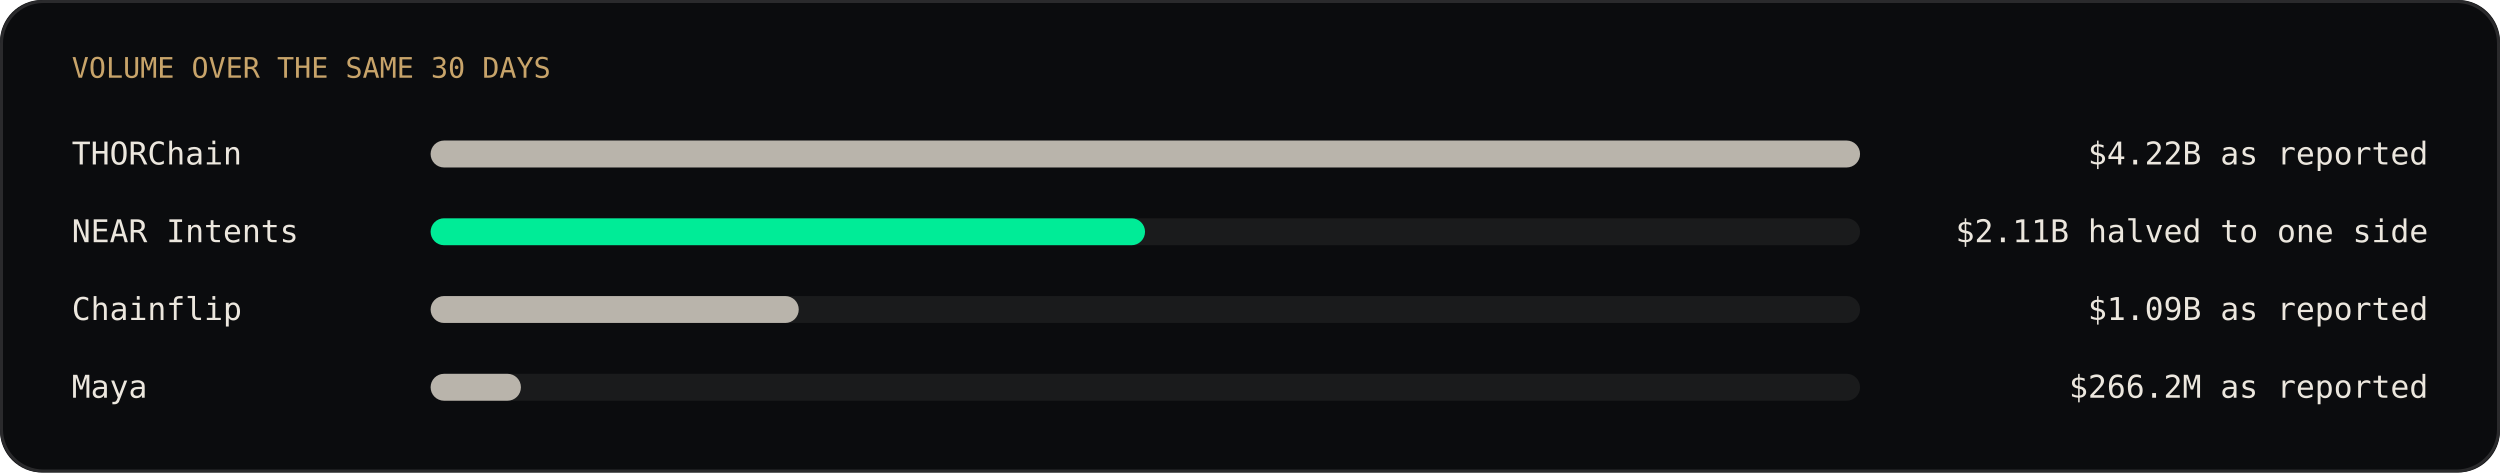
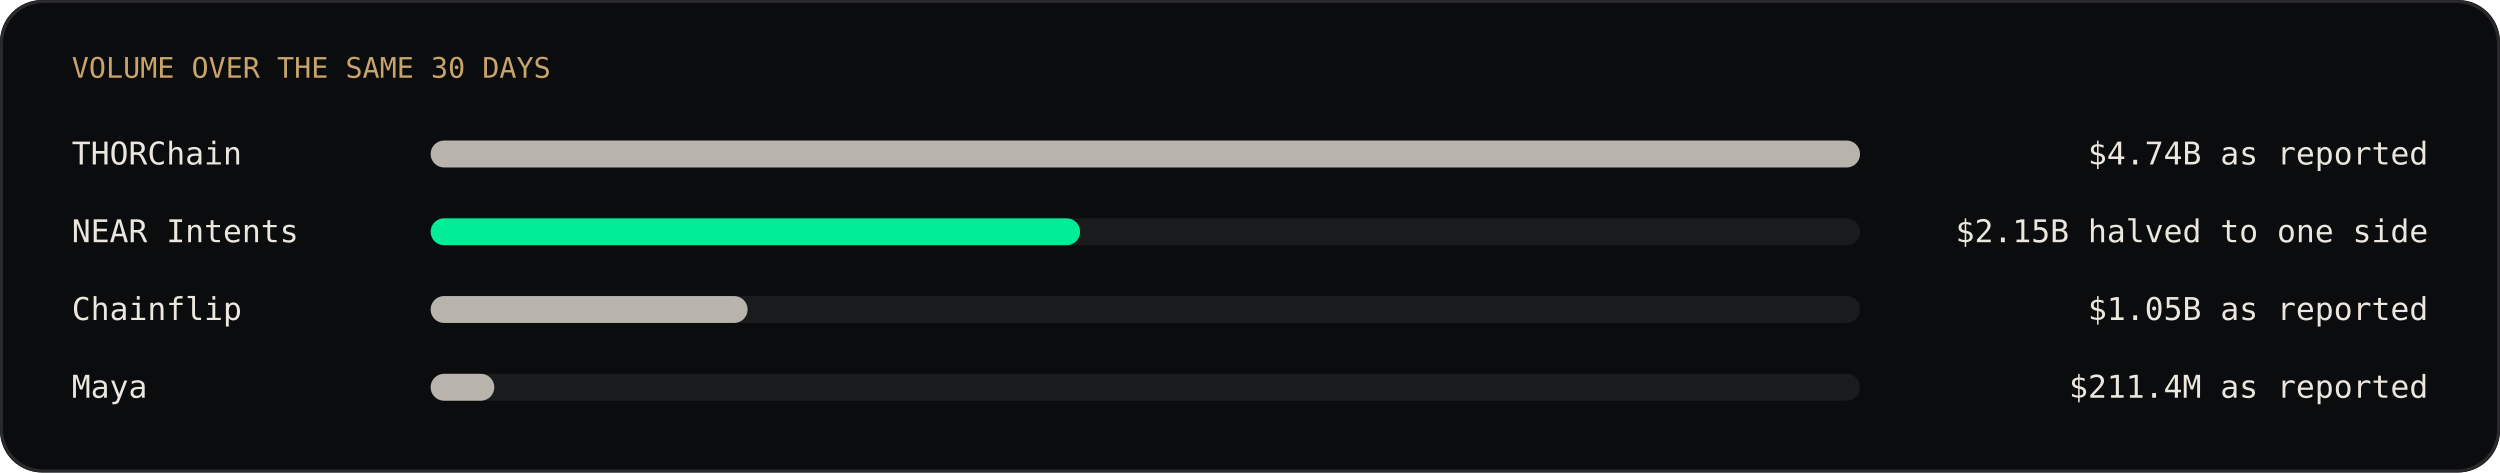
<svg xmlns="http://www.w3.org/2000/svg" viewBox="0 0 836 158" width="836" height="158" font-family="'JetBrains Mono', ui-monospace, SFMono-Regular, Menlo, Consolas, monospace" font-size="9">
  <rect width="836" height="158" rx="14" fill="#0b0c0e" />
  <rect x="0.5" y="0.5" width="835" height="157" rx="14" fill="none" stroke="#2a2a2c" />
  <text x="24.0" y="26.0" fill="#c8a46a" font-size="9.5" font-weight="500" text-anchor="start">VOLUME OVER THE SAME 30 DAYS</text>
  <text x="24.0" y="55.0" fill="#ece7de" font-size="10.5" font-weight="400" text-anchor="start">THORChain</text>
  <rect x="144.0" y="47.0" width="478.0" height="9" rx="4.5" fill="#ece7de" fill-opacity="0.07" />
  <rect x="144.0" y="47.0" width="478.0" height="9" rx="4.5" fill="#b9b4ab" />
-   <text x="812.0" y="55.0" fill="#ece7de" font-size="10.5" font-weight="400" text-anchor="end">$4.22B  as reported</text>
+   <text x="812.0" y="55.0" fill="#ece7de" font-size="10.5" font-weight="400" text-anchor="end">$4.74B  as reported</text>
  <text x="24.0" y="81.0" fill="#ece7de" font-size="10.5" font-weight="400" text-anchor="start">NEAR Intents</text>
  <rect x="144.0" y="73.0" width="478.0" height="9" rx="4.5" fill="#ece7de" fill-opacity="0.07" />
-   <rect x="144.0" y="73.0" width="238.9" height="9" rx="4.5" fill="#00ec97" />
-   <text x="812.0" y="81.0" fill="#ece7de" font-size="10.5" font-weight="400" text-anchor="end">$2.11B  halved to one side</text>
+   <rect x="144.0" y="73.0" width="217.2" height="9" rx="4.5" fill="#00ec97" />
+   <text x="812.0" y="81.0" fill="#ece7de" font-size="10.5" font-weight="400" text-anchor="end">$2.15B  halved to one side</text>
  <text x="24.0" y="107.0" fill="#ece7de" font-size="10.5" font-weight="400" text-anchor="start">Chainflip</text>
  <rect x="144.0" y="99.0" width="478.0" height="9" rx="4.5" fill="#ece7de" fill-opacity="0.07" />
-   <rect x="144.0" y="99.0" width="123.1" height="9" rx="4.5" fill="#b9b4ab" />
-   <text x="812.0" y="107.0" fill="#ece7de" font-size="10.5" font-weight="400" text-anchor="end">$1.09B  as reported</text>
+   <rect x="144.0" y="99.0" width="106.0" height="9" rx="4.5" fill="#b9b4ab" />
+   <text x="812.0" y="107.0" fill="#ece7de" font-size="10.5" font-weight="400" text-anchor="end">$1.05B  as reported</text>
  <text x="24.0" y="133.0" fill="#ece7de" font-size="10.5" font-weight="400" text-anchor="start">Maya</text>
  <rect x="144.0" y="125.0" width="478.0" height="9" rx="4.5" fill="#ece7de" fill-opacity="0.07" />
-   <rect x="144.0" y="125.0" width="30.2" height="9" rx="4.5" fill="#b9b4ab" />
-   <text x="812.0" y="133.0" fill="#ece7de" font-size="10.5" font-weight="400" text-anchor="end">$266.2M  as reported</text>
+   <rect x="144.0" y="125.0" width="21.3" height="9" rx="4.5" fill="#b9b4ab" />
+   <text x="812.0" y="133.0" fill="#ece7de" font-size="10.5" font-weight="400" text-anchor="end">$211.4M  as reported</text>
</svg>
